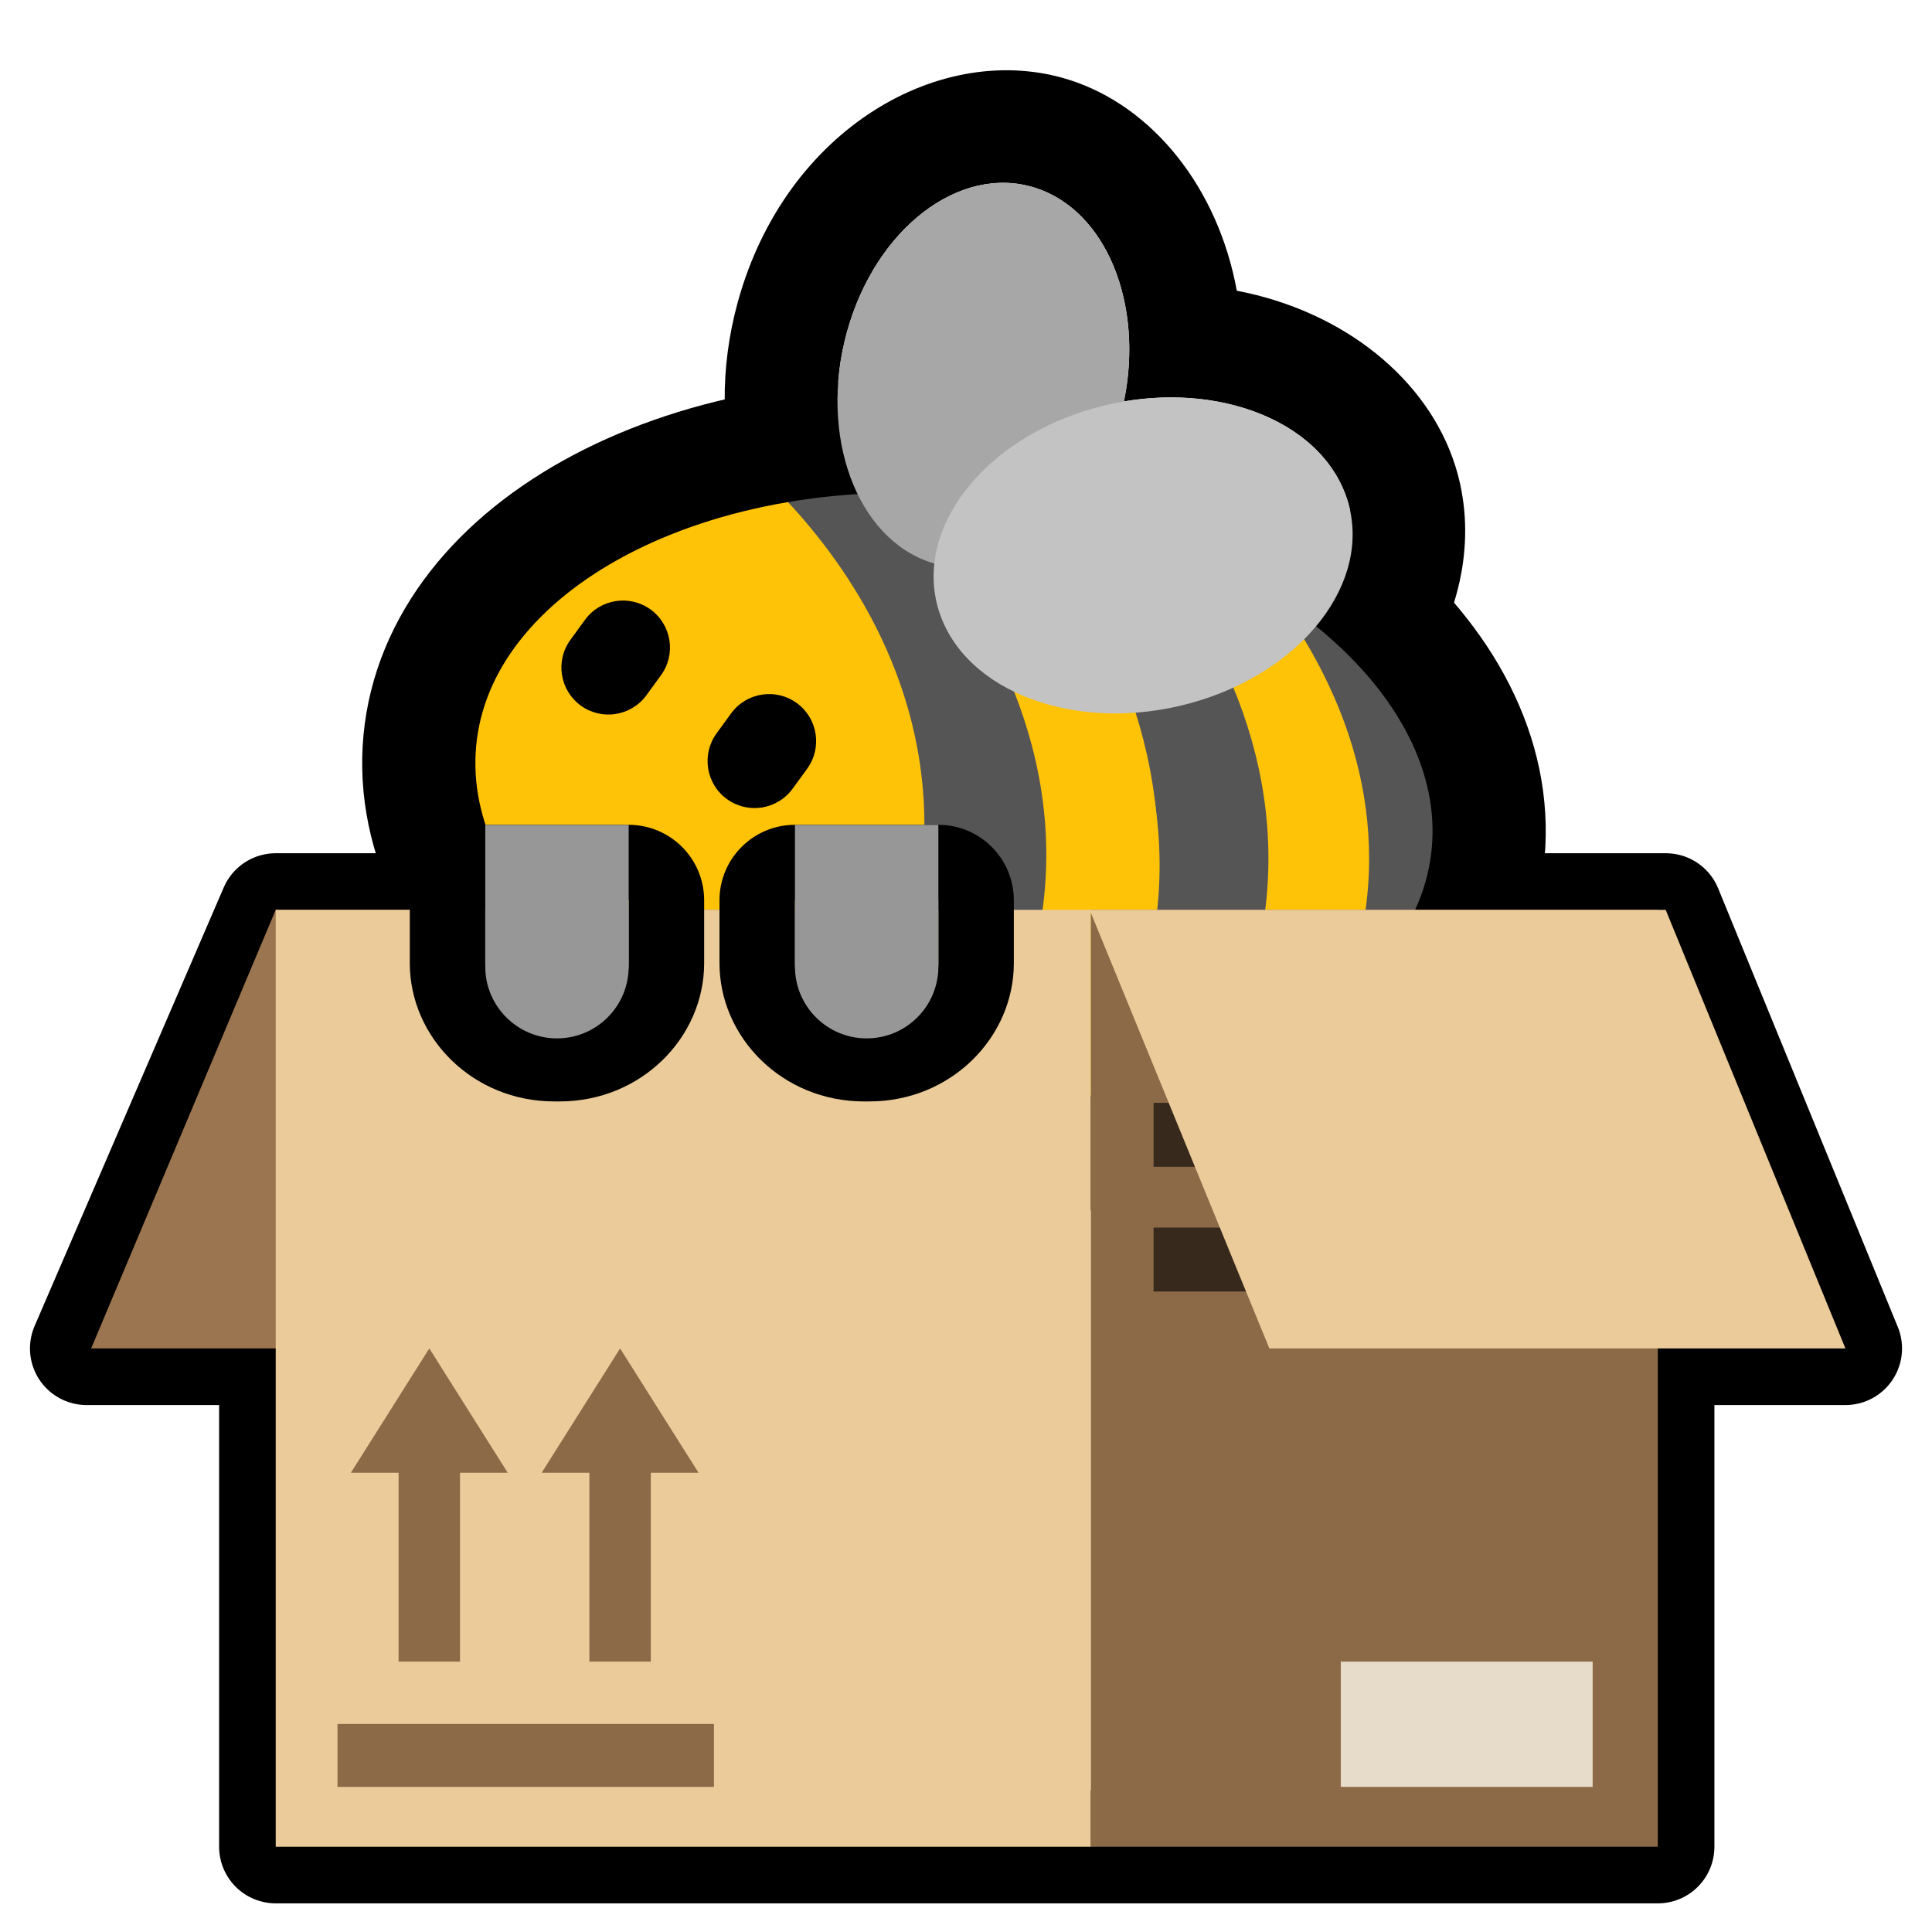
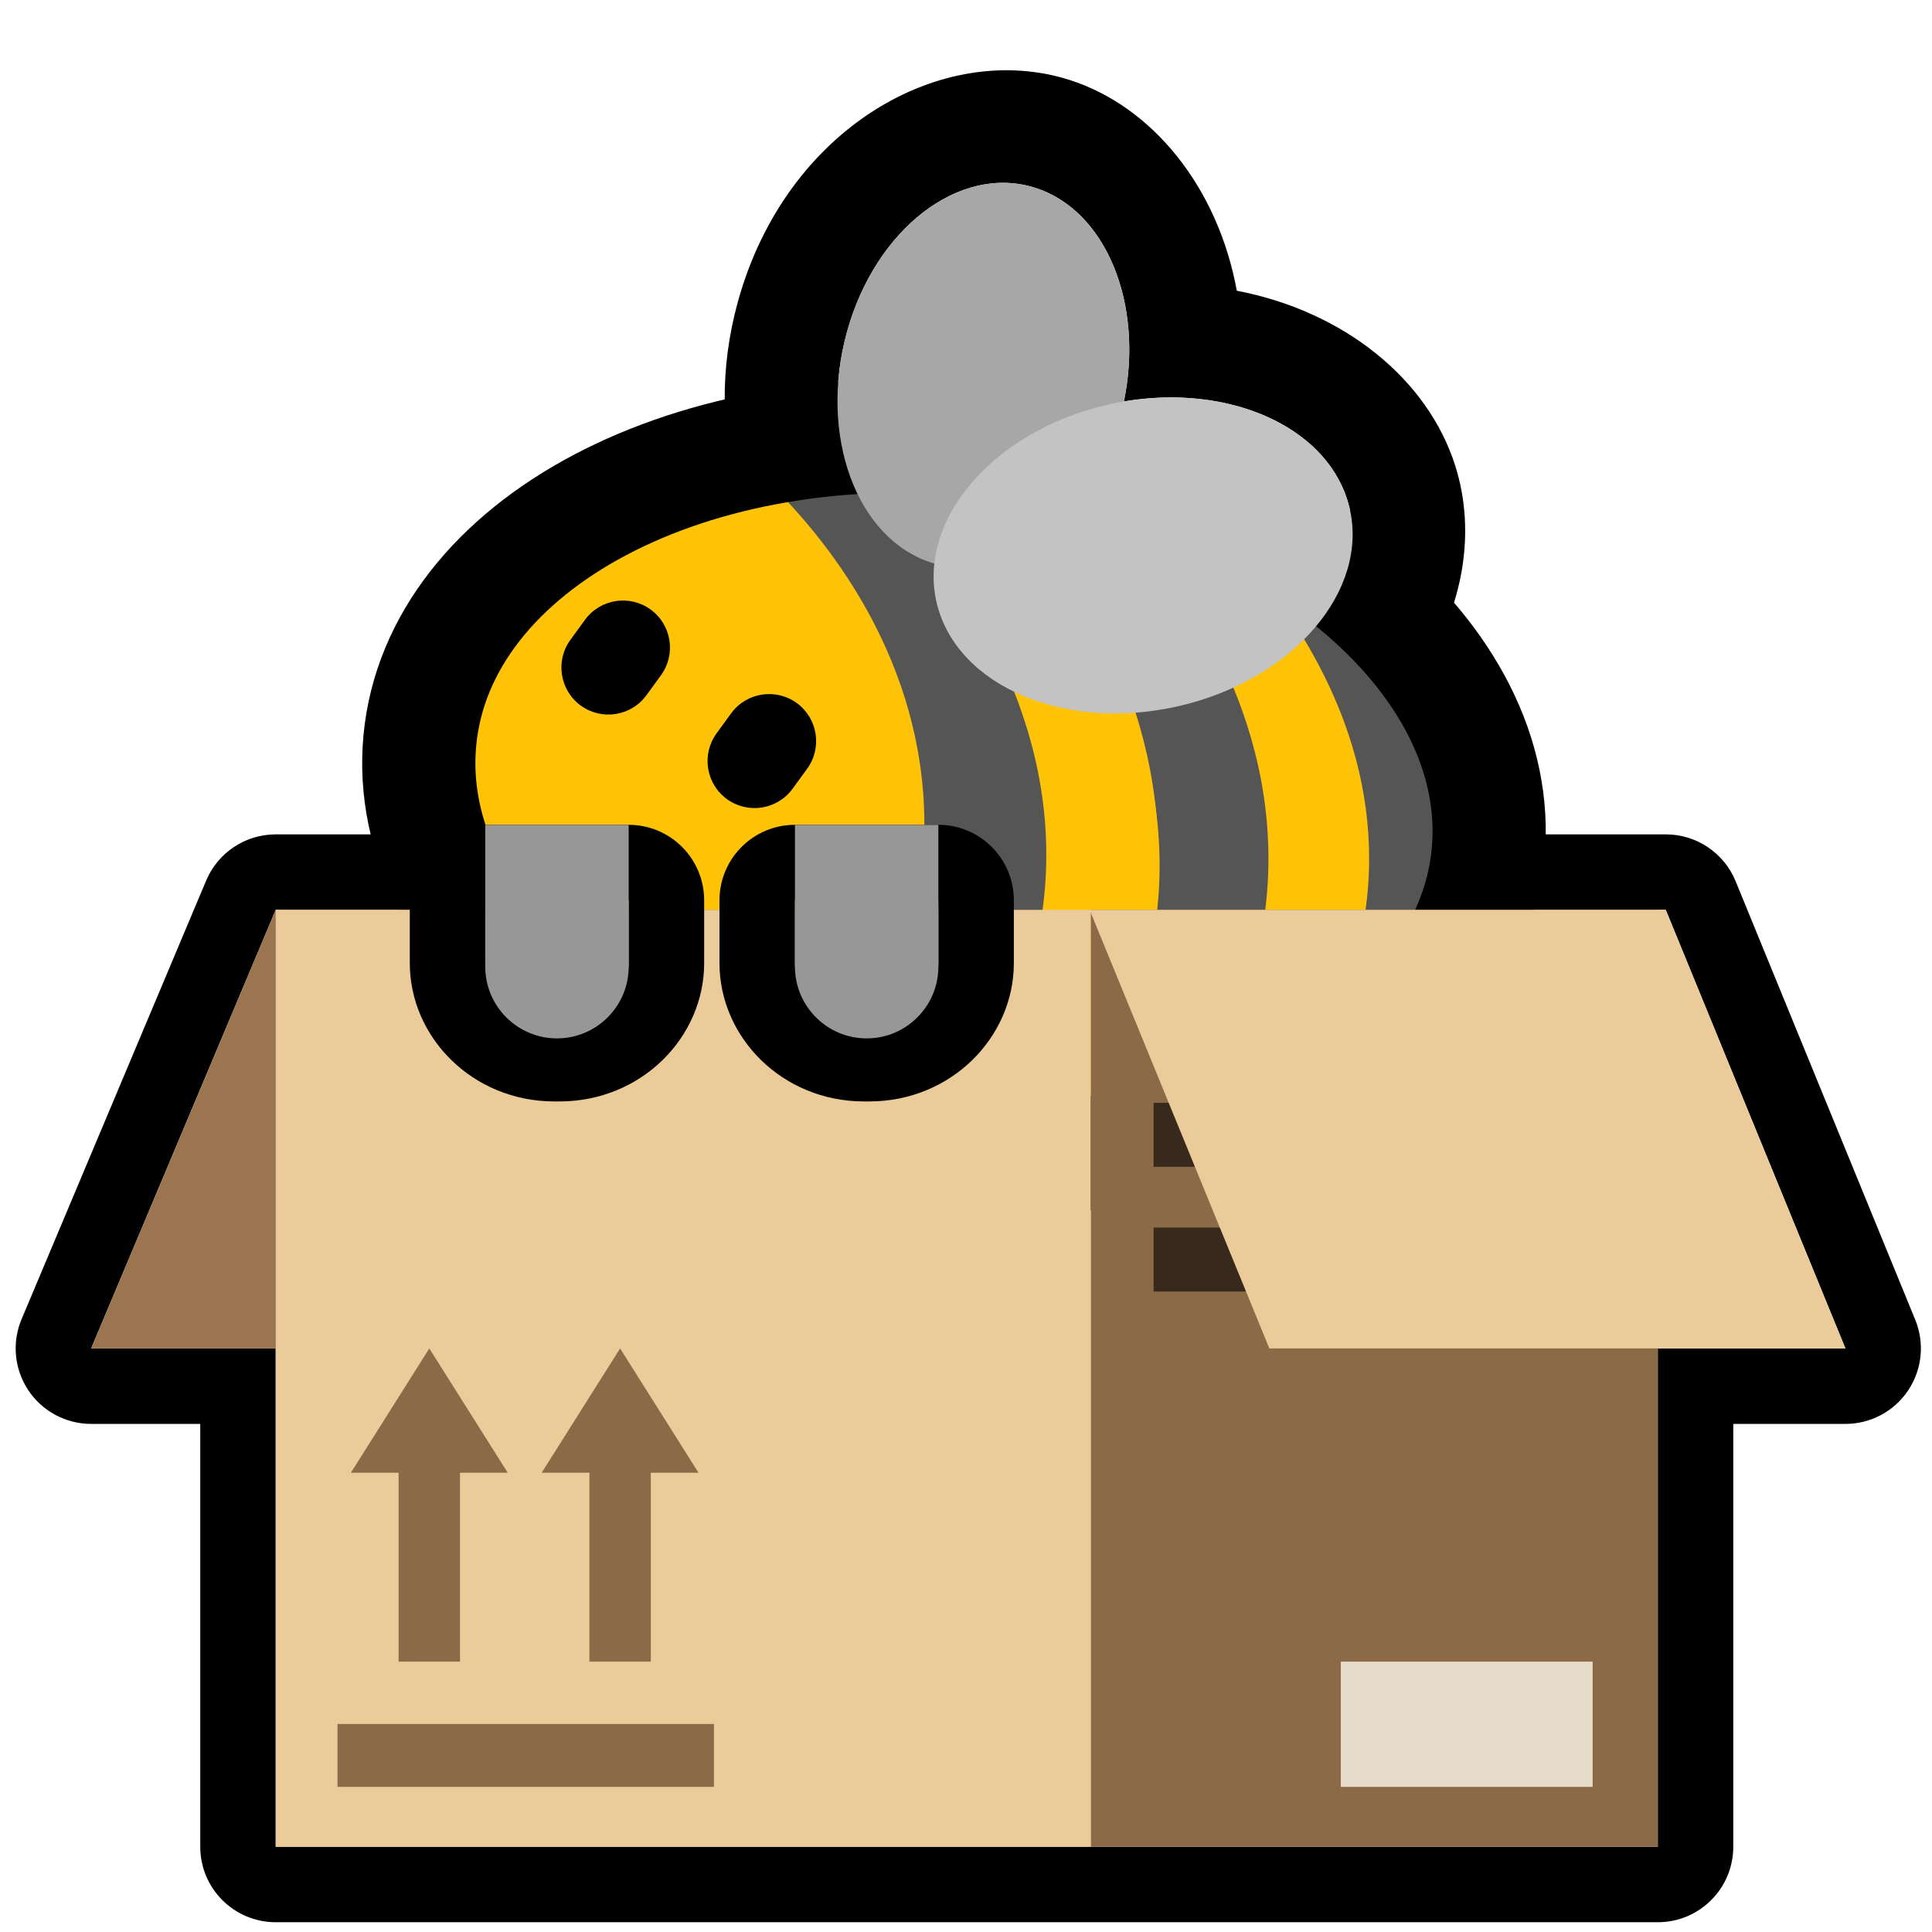
- <svg xmlns="http://www.w3.org/2000/svg" width="100%" height="100%" viewBox="0 0 256 256" version="1.1" xml:space="preserve" style="fill-rule:evenodd;clip-rule:evenodd;stroke-linecap:round;stroke-linejoin:round;stroke-miterlimit:10;">
+ <svg xmlns="http://www.w3.org/2000/svg" width="100%" height="100%" viewBox="0 0 256 256" version="1.1" xml:space="preserve" style="fill-rule:evenodd;clip-rule:evenodd;stroke-linecap:round;stroke-linejoin:round;stroke-miterlimit:1.5;">
  <rect id="blobbee_box" x="0" y="0" width="256" height="256" style="fill:none;" />
-   <path id="Box-outline" d="M36.534,178.675L11.471,178.675L36.534,120.558L220.726,120.558L244.529,178.675L219.668,178.675L219.668,244.705L36.534,244.705L36.534,178.675Z" style="fill:none;stroke:black;stroke-width:15px;" />
+   <path id="Box-outline" d="M26.534,188.675L12.077,188.675C8.727,188.675 5.6,186.998 3.746,184.208C1.893,181.417 1.56,177.884 2.86,174.797L27.317,116.68C28.878,112.971 32.51,110.558 36.534,110.558L220.726,110.558C224.786,110.558 228.442,113.012 229.98,116.768L253.783,174.885C255.046,177.97 254.69,181.48 252.833,184.248C250.975,187.015 247.862,188.675 244.529,188.675L229.668,188.675L229.668,244.705C229.668,250.227 225.191,254.705 219.668,254.705L36.534,254.705C31.011,254.705 26.534,250.227 26.534,244.705L26.534,188.675ZM36.534,178.675L36.534,244.705L219.668,244.705L219.668,178.675L244.529,178.675L220.726,120.558L36.534,120.558L12.077,178.675L36.534,178.675Z" />
  <g id="Bee">
    <path id="Wings-outline" d="M109.619,83.749C98.803,74.88 92.863,57.808 97.763,40.015C104.119,16.937 124.882,5.261 141.675,10.579C152.75,14.087 161.396,24.893 163.883,38.522C178.041,41.23 189.194,50.211 192.83,61.722C198.4,79.352 185.935,101.052 161.595,107.669C137.963,114.094 115.515,102.588 110.108,85.471C109.927,84.898 109.764,84.324 109.619,83.749ZM123.802,74.672C123.571,76.768 123.758,78.883 124.411,80.952C127.828,91.769 142.727,97.254 157.66,93.195C172.594,89.135 181.944,77.057 178.527,66.24C175.389,56.306 162.565,50.868 148.925,53.193C151.59,40.265 146.576,27.866 137.146,24.879C127.168,21.719 116.001,30.286 112.225,43.998C108.448,57.71 113.483,71.408 123.461,74.568C123.574,74.604 123.688,74.639 123.802,74.672Z" />
    <path id="Body" d="M130.851,58.376C169.912,62.524 199.633,87.062 197.18,113.138C194.727,139.215 161.023,157.018 121.962,152.87C82.901,148.722 53.179,124.183 55.632,98.107C58.085,72.031 91.789,54.228 130.851,58.376Z" style="fill:rgb(254,194,7);" />
    <g id="Stripes">
      <path d="M156.031,67.332C155.088,67.372 200.1,97.087 171.888,144.425C236.182,101.903 159.45,63.092 156.031,67.332Z" style="fill:rgb(85,85,85);" />
      <path d="M171.552,144.887C200.109,100.183 157.462,67.583 158.625,66.485L138.098,60.7C138.098,60.7 191.072,98.03 156.21,149.826L169.656,144.683" style="fill:rgb(254,194,7);" />
      <path d="M138.91,153.121L156.12,149.76C191.063,97.925 138.277,58.143 138.264,58.162L126.022,56.977C125.931,56.934 178.023,101.674 138.91,153.121Z" style="fill:rgb(85,85,85);" />
      <path d="M126.718,57.544L112.233,58.024C112.233,58.024 161.486,101.98 123.385,153.117L138.225,153.694C179.157,105.257 125.841,57.567 124.557,57.615" style="fill:rgb(254,194,7);" />
      <path d="M109.533,57.562L97.246,59.881C97.246,59.881 145.809,95.919 108.213,149.891L123.385,153.117C164.039,101.392 110.709,59.283 109.533,57.562Z" style="fill:rgb(85,85,85);" />
    </g>
-     <path id="Body-outline" d="M130.851,58.376C169.912,62.524 199.633,87.062 197.18,113.138C194.727,139.215 161.023,157.018 121.962,152.87C82.901,148.722 53.179,124.183 55.632,98.107C58.085,72.031 91.789,54.228 130.851,58.376Z" style="fill:none;stroke:black;stroke-width:15px;stroke-miterlimit:1.5;" />
+     <path id="Body-outline" d="M130.851,58.376C169.912,62.524 199.633,87.062 197.18,113.138C194.727,139.215 161.023,157.018 121.962,152.87C82.901,148.722 53.179,124.183 55.632,98.107C58.085,72.031 91.789,54.228 130.851,58.376Z" style="fill:none;stroke:black;stroke-width:15px;" />
    <g id="Wings">
      <path id="Back-wing" d="M137.146,24.879C147.123,28.039 152.158,41.737 148.382,55.449C144.605,69.162 133.439,77.728 123.461,74.568C113.483,71.408 108.448,57.71 112.225,43.998C116.001,30.286 127.168,21.719 137.146,24.879Z" style="fill:rgb(167,167,167);" />
      <path id="Front-wing" d="M178.527,66.24C181.944,77.057 172.594,89.135 157.66,93.195C142.727,97.254 127.828,91.769 124.411,80.952C120.994,70.136 130.345,58.058 145.278,53.998C160.212,49.938 175.11,55.424 178.527,66.24Z" style="fill:rgb(195,195,195);" />
    </g>
    <g id="Face">
      <path id="Right-eye" d="M106.95,101.865L105.022,104.512C102.998,107.292 99.097,107.905 96.317,105.881C93.537,103.857 92.924,99.956 94.948,97.176L96.875,94.529C98.9,91.749 102.8,91.136 105.58,93.16C108.36,95.185 108.974,99.085 106.95,101.865Z" />
      <path id="Left-eye" d="M87.583,89.473L85.656,92.12C83.631,94.9 79.731,95.513 76.951,93.489C74.171,91.465 73.557,87.564 75.582,84.784L77.509,82.137C79.533,79.357 83.434,78.744 86.214,80.768C88.994,82.793 89.607,86.693 87.583,89.473Z" />
    </g>
  </g>
  <g id="Box">
    <path id="Left-flap" d="M112.26,120.558L87.803,178.675L12.077,178.675L36.534,120.558L112.26,120.558Z" style="fill:rgb(154,117,79);" />
    <rect id="Right-face" x="144.524" y="120.558" width="75.144" height="124.146" style="fill:rgb(140,105,71);" />
    <rect id="Label" x="177.66" y="220.173" width="33.374" height="16.599" style="fill:rgb(231,220,201);" />
    <g id="Lines">
      <rect x="152.856" y="146.133" width="46.863" height="8.474" style="fill:rgb(55,41,28);" />
      <rect x="152.856" y="162.661" width="46.863" height="8.474" style="fill:rgb(55,41,28);" />
    </g>
    <rect id="Left-face" x="36.534" y="120.558" width="107.99" height="124.146" style="fill:rgb(234,203,153);" />
    <g id="This-way-up-mark">
      <rect id="Line" x="44.72" y="228.437" width="49.88" height="8.334" style="fill:rgb(140,105,71);" />
      <path id="Right-arrow" d="M78.099,195.146L71.775,195.146L82.166,178.675L92.558,195.146L86.234,195.146L86.234,220.173L78.099,220.173L78.099,195.146Z" style="fill:rgb(140,105,71);" />
      <path id="Left-arrow" d="M52.818,195.146L46.494,195.146L56.885,178.675L67.276,195.146L60.952,195.146L60.952,220.173L52.818,220.173L52.818,195.146Z" style="fill:rgb(140,105,71);" />
    </g>
    <path id="Right-flap" d="M220.712,120.558L244.529,178.675L168.197,178.675L144.381,120.558L220.712,120.558Z" style="fill:rgb(234,203,153);" />
  </g>
  <g id="Hands">
    <g id="Right-hand">
      <path id="Outline" d="M124.339,127.619L124.339,119.292L105.336,119.292L105.336,127.619C105.336,132.214 109.436,135.945 114.485,135.945L115.19,135.945C120.24,135.945 124.339,132.214 124.339,127.619Z" style="fill:rgb(151,151,151);" />
      <path d="M134.339,127.619C134.339,137.465 126.009,145.945 115.19,145.945L114.485,145.945C103.666,145.945 95.336,137.465 95.336,127.619L95.336,119.292C95.336,113.769 99.813,109.292 105.336,109.292L124.339,109.292C129.862,109.292 134.339,113.769 134.339,119.292L134.339,127.619ZM124.339,127.619L124.339,119.292L105.336,119.292L105.336,127.619C105.336,132.214 109.436,135.945 114.485,135.945L115.19,135.945C120.24,135.945 124.339,132.214 124.339,127.619Z" />
      <path id="Fill" d="M124.339,128.089L124.339,109.302L105.336,109.302L105.336,128.089C105.336,133.333 109.593,137.591 114.838,137.591C120.082,137.591 124.339,133.333 124.339,128.089Z" style="fill:rgb(151,151,151);" />
    </g>
    <g id="Left-hand">
      <path id="Outline1" d="M83.304,127.619L83.304,119.292L64.3,119.292L64.3,127.619C64.3,132.214 68.4,135.945 73.45,135.945L74.154,135.945C79.204,135.945 83.304,132.214 83.304,127.619Z" style="fill:rgb(151,151,151);" />
      <path d="M93.304,127.619C93.304,137.465 84.974,145.945 74.154,145.945L73.45,145.945C62.63,145.945 54.3,137.465 54.3,127.619L54.3,119.292C54.3,113.769 58.777,109.292 64.3,109.292L83.304,109.292C88.827,109.292 93.304,113.769 93.304,119.292L93.304,127.619ZM83.304,127.619L83.304,119.292L64.3,119.292L64.3,127.619C64.3,132.214 68.4,135.945 73.45,135.945L74.154,135.945C79.204,135.945 83.304,132.214 83.304,127.619Z" />
      <path id="Fill1" d="M83.304,128.089L83.304,109.302L64.3,109.302L64.3,128.089C64.3,133.333 68.558,137.591 73.802,137.591C79.046,137.591 83.304,133.333 83.304,128.089Z" style="fill:rgb(151,151,151);" />
    </g>
  </g>
</svg>
